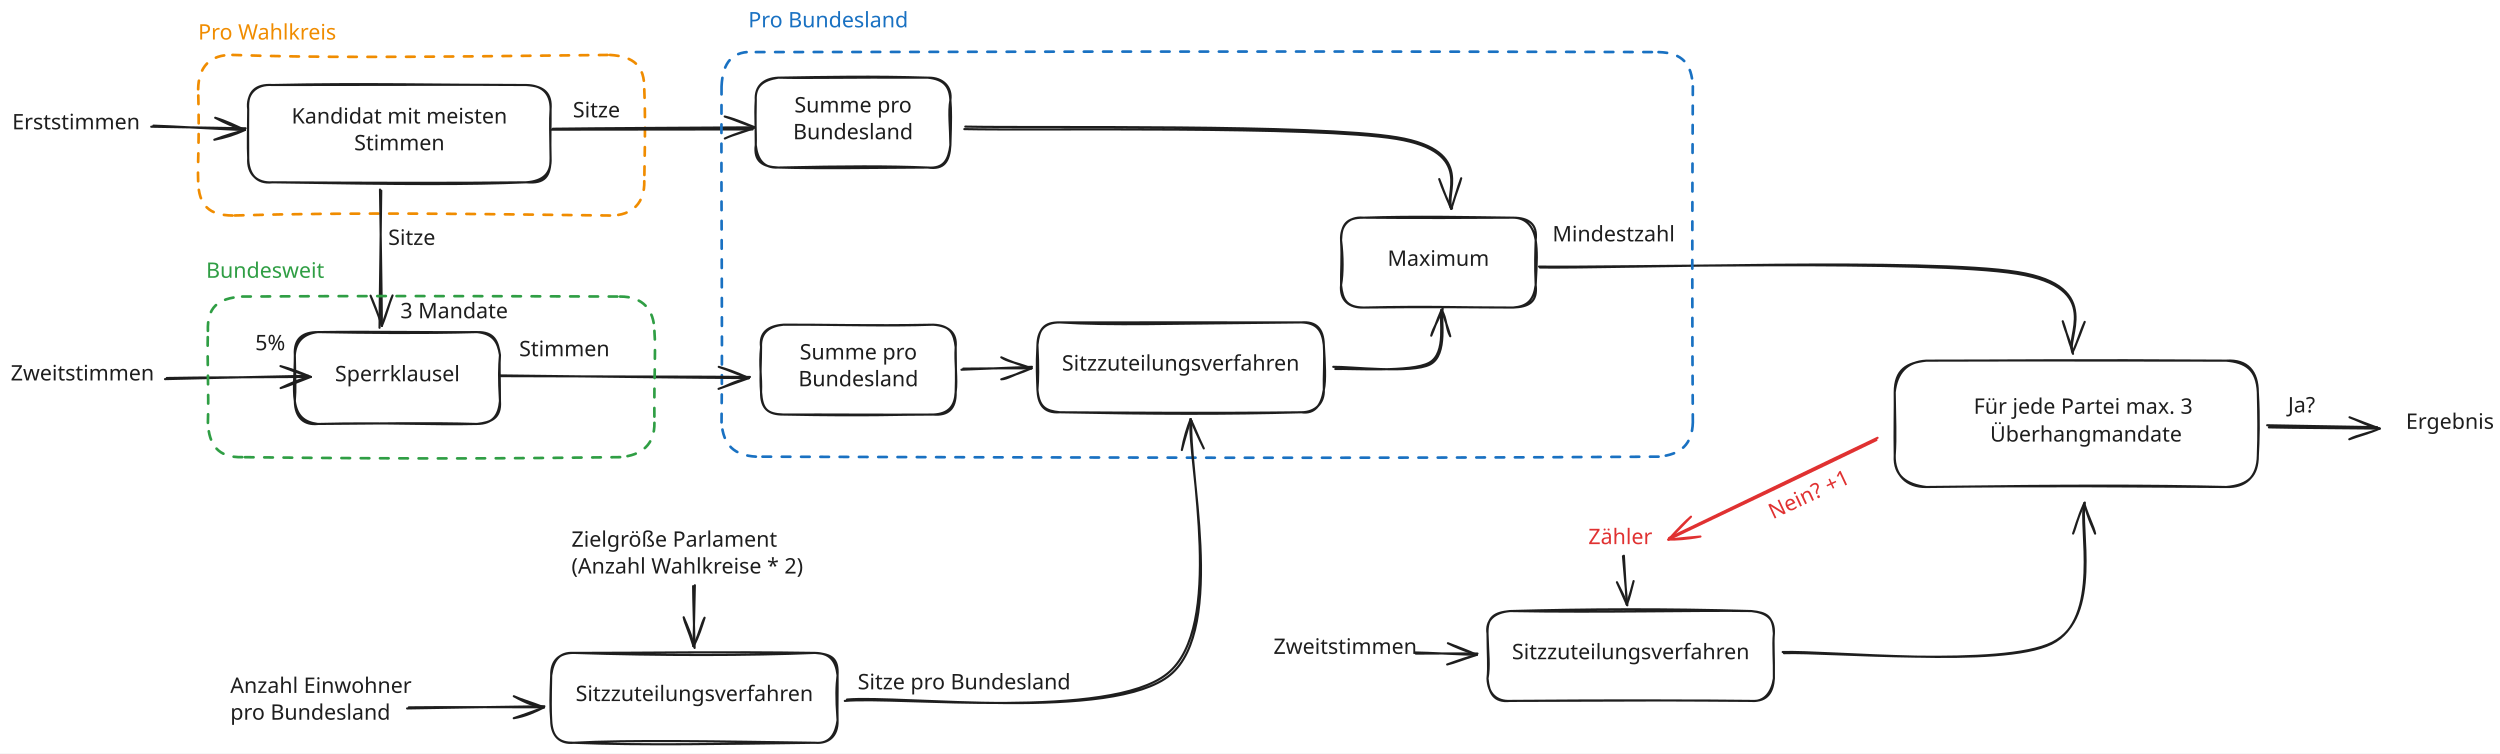
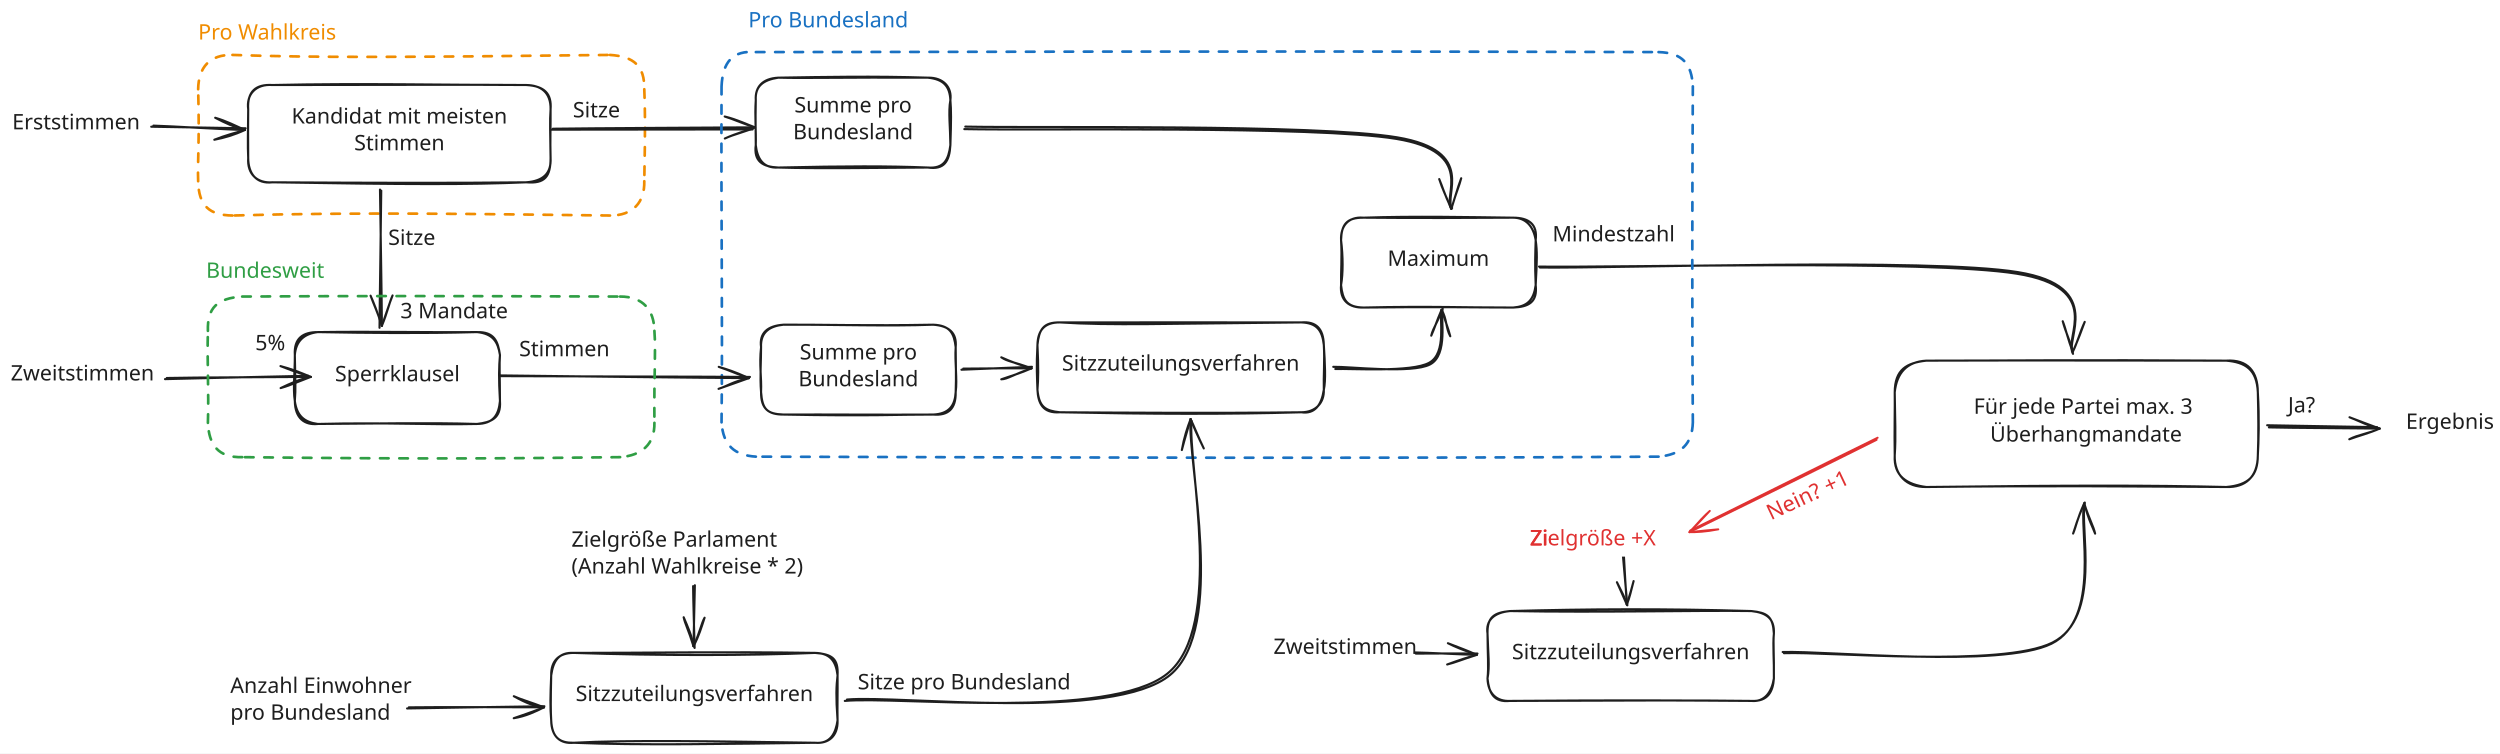
<svg xmlns="http://www.w3.org/2000/svg" version="1.1" viewBox="0 0 2332.442 702.975" width="2332.442" height="702.975" id="svg109">
  <defs id="defs1">
    <style class="style-fonts" id="style1" />
  </defs>
  <rect x="0" y="0" width="2332.442" height="702.975" fill="#ffffff" id="rect1" />
  <mask id="mask8" />
  <mask id="mask14" />
  <mask id="mask18" />
  <mask id="mask26" />
  <mask id="mask34" />
  <mask id="mask40" />
  <mask id="mask44" />
  <g id="g119">
    <g transform="translate(1448.415 209.6712) rotate(0 56.71995 12.5)" id="g47">
      <text x="0" y="0" font-family="Virgil, Segoe UI Emoji" font-size="20px" fill="#1e1e1e" text-anchor="start" style="white-space: pre;" direction="ltr" dominant-baseline="text-before-edge" id="text46">Mindestzahl</text>
    </g>
  </g>
  <g stroke-linecap="round" id="g44">
    <g transform="translate(1435.702 249.3146) rotate(0 248.6463 40.0193)" id="g41">
      <path d="M1.09 0.3 C75.63 1.13, 363.95 -8.88, 446.83 4.54 C529.71 17.96, 489.97 68.22, 498.38 80.81 M0.2 -0.59 C74.6 0.48, 362.76 -7.21, 445.76 6.03 C528.75 19.28, 489.56 66.34, 498.18 78.88" stroke="#1e1e1e" stroke-width="2" fill="none" id="path40" />
    </g>
    <g transform="translate(1435.702 249.3146) rotate(0 248.6463 40.0193)" id="g42">
      <path d="M488.77 50.39 C491.65 57.45, 493.5 67.22, 498.18 78.88 M488.77 50.39 C491.48 60.94, 496.6 70.99, 498.18 78.88" stroke="#1e1e1e" stroke-width="2" fill="none" id="path41" />
    </g>
    <g transform="translate(1435.702 249.3146) rotate(0 248.6463 40.0193)" id="g43">
      <path d="M509.28 51 C506.73 58.08, 503.14 67.69, 498.18 78.88 M509.28 51 C504.52 61.35, 502.16 71.17, 498.18 78.88" stroke="#1e1e1e" stroke-width="2" fill="none" id="path42" />
    </g>
  </g>
  <g id="g110" style="display:inline">
    <g stroke-linecap="round" transform="translate(231.5682,79.32252)" id="g1">
      <path d="m 22.69,0 c 81.66,-1.87 162.35,0.03 236.73,0 M 22.69,0 c 92.18,0.04 185.62,-0.54 236.73,0 m 0,0 c 13.64,0.17 22.94,6.8 22.69,22.69 M 259.42,0 c 17.31,0.97 23.81,8.22 22.69,22.69 m 0,0 c -0.86,10.73 -0.23,22.96 0,45.38 m 0,-45.38 c 0.15,15.46 -0.49,29.65 0,45.38 m 0,0 c 0.77,14.59 -7.08,21.5 -22.69,22.69 m 22.69,-22.69 c -0.01,17.43 -5.29,24.2 -22.69,22.69 m 0,0 c -69.4,0.78 -139.56,0.55 -236.73,0 m 236.73,0 c -54.39,2.32 -109.97,2.08 -236.73,0 m 0,0 C 7.1,92.67 0.08,82.1 0,68.07 M 22.69,90.76 C 8.76,91.85 -1.12,83.49 0,68.07 m 0,0 C -0.65,56.46 -0.12,41.76 0,22.69 M 0,68.07 C -0.13,50.69 -0.16,34.69 0,22.69 m 0,0 C -1.94,8.75 7.12,-1.18 22.69,0 M 0,22.69 C -1.09,5.67 7.38,-0.92 22.69,0" stroke="#1e1e1e" stroke-width="2" fill="none" id="path1" />
    </g>
    <g transform="translate(264.9236,99.70229)" id="g2">
      <text x="107.7" y="0" font-family="Virgil, 'Segoe UI Emoji'" font-size="20px" fill="#1e1e1e" text-anchor="middle" style="white-space:pre" direction="ltr" dominant-baseline="text-before-edge" id="text1">Kandidat mit meisten </text>
      <text x="107.7" y="25" font-family="Virgil, 'Segoe UI Emoji'" font-size="20px" fill="#1e1e1e" text-anchor="middle" style="white-space:pre" direction="ltr" dominant-baseline="text-before-edge" id="text2">Stimmen</text>
    </g>
    <g stroke-linecap="round" transform="translate(184.8695,51.2495)" id="g3">
      <path d="m 32,0 c 75.33,2.54 153.02,2.33 352.23,0 m 0,0 c 22.72,1.44 32.35,10.57 32,32 m 0,0 c 0.73,16.47 1.02,35.32 0,85.83 m 0,0 c 0.5,19.55 -10.45,32.16 -32,32 m 0,0 c -117.86,-1.32 -235.55,-3.35 -352.23,0 m 0,0 c -21.47,-0.29 -31.51,-8.98 -32,-32 m 0,0 C -0.7,99.5 1.43,82.24 0,32 m 0,0 C 0.32,11.23 11.06,-0.45 32,0" stroke="#f08c00" stroke-width="2.5" fill="none" stroke-dasharray="8, 10" id="path2" />
    </g>
    <g transform="translate(184.8775,21.39568)" id="g4">
      <text x="0" y="0" font-family="Virgil, 'Segoe UI Emoji'" font-size="20px" fill="#f08c00" text-anchor="start" style="white-space:pre" direction="ltr" dominant-baseline="text-before-edge" id="text3">Pro Wahlkreis</text>
    </g>
    <g stroke-linecap="round" id="g8">
      <g transform="translate(141.4527,118.1366)" id="g5">
        <path d="m -0.34,0.08 c 14.57,0.16 73.32,1.15 88.02,1.48 m -86,-2.49 c 14.44,0.32 71.09,3.89 85.4,4.04" stroke="#1e1e1e" stroke-width="2" fill="none" id="path4" />
      </g>
      <g transform="translate(141.4527,118.1366)" id="g6">
        <path d="M 58.51,12.24 C 67.85,10.46 77.02,7.82 87.08,3.11 M 58.51,12.24 C 68.95,8.08 78.26,5.69 87.08,3.11" stroke="#1e1e1e" stroke-width="2" fill="none" id="path5" />
      </g>
      <g transform="translate(141.4527,118.1366)" id="g7">
        <path d="M 59.32,-8.27 C 68.51,-3.4 77.41,0.6 87.08,3.11 M 59.32,-8.27 C 69.37,-5.4 78.4,-0.76 87.08,3.11" stroke="#1e1e1e" stroke-width="2" fill="none" id="path6" />
      </g>
    </g>
    <g stroke-linecap="round" transform="translate(705.1133,72.46517)" id="g29">
      <path d="M 20.96,0 C 47.1,0.73 78.78,-0.34 160.61,0 M 20.96,0 c 43.72,-0.7 88.58,-1.64 139.65,0 m 0,0 c 14.51,1.53 20.28,7.78 20.96,20.96 M 160.61,0 c 14.6,-0.31 22.6,9.12 20.96,20.96 m 0,0 c -2.1,10.67 -0.06,26.29 0,41.92 m 0,-41.92 c 0.81,9.48 0.8,18.6 0,41.92 m 0,0 c -1.74,13.93 -6.18,22.11 -20.96,20.96 m 20.96,-20.96 c -0.8,15.41 -5.92,23.19 -20.96,20.96 m 0,0 c -38.02,-1.5 -75.31,-1.42 -139.65,0 m 139.65,0 c -51.27,0.34 -103.29,1.13 -139.65,0 m 0,0 C 6.25,83.18 -2,77.97 0,62.88 M 20.96,83.84 C 6.83,84.69 1.38,75.54 0,62.88 m 0,0 C 0.03,51.12 -0.41,41.48 0,20.96 M 0,62.88 C 0.42,49.58 -1.01,36.37 0,20.96 m 0,0 C -0.78,8.52 6.45,0.77 20.96,0 M 0,20.96 C -0.69,7.91 6.77,2.21 20.96,0" stroke="#1e1e1e" stroke-width="2" fill="none" id="path28" />
    </g>
    <g transform="translate(741.2377,89.38331)" id="g30">
      <text x="54.66" y="0" font-family="Virgil, 'Segoe UI Emoji'" font-size="20px" fill="#1e1e1e" text-anchor="middle" style="white-space:pre" direction="ltr" dominant-baseline="text-before-edge" id="text29">Summe pro </text>
      <text x="54.66" y="25" font-family="Virgil, 'Segoe UI Emoji'" font-size="20px" fill="#1e1e1e" text-anchor="middle" style="white-space:pre" direction="ltr" dominant-baseline="text-before-edge" id="text30">Bundesland</text>
    </g>
    <g stroke-linecap="round" id="g34">
      <g transform="translate(515.2083,120.654)" id="g31">
        <path d="M -1.03,0.32 C 29.95,0.24 155.45,0.12 186.93,0.1 M 0.63,-0.55 c 31.26,-0.52 157.48,-1.08 188.56,-1.31" stroke="#1e1e1e" stroke-width="2" fill="none" id="path30" />
      </g>
      <g transform="translate(515.2083,120.654)" id="g32">
        <path d="M 161.06,8.57 C 172.42,3.36 183.29,0.81 189.19,-1.86 M 161.06,8.57 c 8.84,-4.18 19.5,-6.2 28.13,-10.43" stroke="#1e1e1e" stroke-width="2" fill="none" id="path31" />
      </g>
      <g transform="translate(515.2083,120.654)" id="g33">
        <path d="m 160.94,-11.95 c 11.51,2.72 22.42,8.11 28.25,10.09 m -28.25,-10.09 c 8.73,2.73 19.43,7.62 28.25,10.09" stroke="#1e1e1e" stroke-width="2" fill="none" id="path32" />
      </g>
    </g>
    <g stroke-linecap="round" transform="translate(1251.184,203.0895)" id="g35">
      <path d="m 20.96,0 c 47.67,-1.62 99.52,-0.5 139.65,0 M 20.96,0 c 50.91,0.55 102.56,0.18 139.65,0 m 0,0 c 14.28,0.03 22.91,5.88 20.96,20.96 M 160.61,0 c 11.9,0.08 18.9,8.17 20.96,20.96 m 0,0 c 1.51,10.74 1.31,18.42 0,41.92 m 0,-41.92 c -0.32,11.54 -0.88,21.95 0,41.92 m 0,0 c 1.89,15.83 -6.41,20.42 -20.96,20.96 m 20.96,-20.96 c -1.86,14.26 -7.98,19.95 -20.96,20.96 m 0,0 c -39.16,0.18 -77.83,-1.49 -139.65,0 m 139.65,0 c -37.33,-0.09 -73.94,-0.77 -139.65,0 m 0,0 C 7.46,84.27 -1.35,77.15 0,62.88 M 20.96,83.84 C 5.06,83.51 1.48,76.56 0,62.88 m 0,0 C 1.88,52.46 1.93,36.44 0,20.96 M 0,62.88 C -0.25,50.76 0.97,37.56 0,20.96 m 0,0 C -0.59,8.55 6.11,-1.27 20.96,0 M 0,20.96 C 0.44,6.43 4.87,-0.08 20.96,0" stroke="#1e1e1e" stroke-width="2" fill="none" id="path34" />
    </g>
    <g transform="translate(1301.485,232.5076)" id="g36">
      <text x="40.483" y="0" font-family="Virgil, 'Segoe UI Emoji'" font-size="20px" fill="#1e1e1e" text-anchor="middle" style="white-space:pre" direction="ltr" dominant-baseline="text-before-edge" id="text35">Maximum</text>
    </g>
    <g stroke-linecap="round" id="g40">
      <g transform="translate(899.6353,118.6656)" id="g37">
        <path d="m 0.99,-0.54 c 67.29,1.42 327.08,-2.66 402.77,9.99 75.7,12.65 42.88,54.77 51.4,65.93 M 0.06,1.79 c 67.14,1.52 327.19,-3.3 402.92,9.1 75.73,12.41 42.79,54.2 51.46,65.31" stroke="#1e1e1e" stroke-width="2" fill="none" id="path36" />
      </g>
      <g transform="translate(899.6353,118.6656)" id="g38">
        <path d="m 443.13,48.42 c 2.78,8.95 6.85,17.07 11.31,27.78 M 443.13,48.42 c 2.89,6.6 4.33,12.78 11.31,27.78" stroke="#1e1e1e" stroke-width="2" fill="none" id="path37" />
      </g>
      <g transform="translate(899.6353,118.6656)" id="g39">
        <path d="m 463.63,47.65 c -3.49,9.35 -5.7,17.71 -9.19,28.55 m 9.19,-28.55 c -1.65,6.79 -4.76,13.14 -9.19,28.55" stroke="#1e1e1e" stroke-width="2" fill="none" id="path38" />
      </g>
    </g>
    <g stroke-linecap="round" transform="translate(673.1912,48.60245)" id="g45">
      <path d="m 32,0 c 195.24,0 391.56,-1.21 842.19,0 m 0,0 c 22.65,0.64 30.94,11.29 32,32 m 0,0 c -0.64,114.09 -0.73,224.63 0,313.44 m 0,0 c -0.56,20.39 -11.09,30.2 -32,32 m 0,0 c -274.25,1.79 -547.81,0.86 -842.19,0 m 0,0 C 12.25,376.19 1.4,367.09 0,345.44 m 0,0 C 1.04,250.1 -0.53,154.94 0,32 m 0,0 C 1,9.39 10.17,-1.86 32,0" stroke="#1971c2" stroke-width="2.5" fill="none" stroke-dasharray="8, 10" id="path44" />
    </g>
    <g transform="translate(698.1517,10)" id="g46">
      <text x="0" y="0" font-family="Virgil, 'Segoe UI Emoji'" font-size="20px" fill="#1971c2" text-anchor="start" style="white-space:pre" direction="ltr" dominant-baseline="text-before-edge" id="text45">Pro Bundesland</text>
    </g>
    <g transform="translate(11.38822,105.1703)" id="g48">
      <text x="0" y="0" font-family="Virgil, 'Segoe UI Emoji'" font-size="20px" fill="#1e1e1e" text-anchor="start" style="white-space:pre" direction="ltr" dominant-baseline="text-before-edge" id="text47">Erststimmen</text>
    </g>
    <g transform="translate(534.4663,93.98017)" id="g50">
      <text x="0" y="0" font-family="Virgil, 'Segoe UI Emoji'" font-size="20px" fill="#1e1e1e" text-anchor="start" style="white-space:pre" direction="ltr" dominant-baseline="text-before-edge" id="text49">Sitze</text>
    </g>
  </g>
  <g id="g111">
    <g stroke-linecap="round" transform="translate(275.0693 309.8388) rotate(0 95.68909 42.85594)" id="g9">
      <path d="M21.43 0 C72.24 -0.75, 122.92 0.34, 169.95 0 M21.43 0 C68.14 0.84, 116.68 1.45, 169.95 0 M169.95 0 C184.82 1.5, 189.45 8.96, 191.38 21.43 M169.95 0 C186.22 -0.36, 189.55 8.57, 191.38 21.43 M191.38 21.43 C190.47 32.37, 190.09 42.43, 191.38 64.28 M191.38 21.43 C190.68 30.39, 191.34 40.2, 191.38 64.28 M191.38 64.28 C190.23 77.37, 185.1 85.53, 169.95 85.71 M191.38 64.28 C192.65 80.67, 182.95 84.14, 169.95 85.71 M169.95 85.71 C126.74 86.75, 86.18 84.06, 21.43 85.71 M169.95 85.71 C123.45 84.29, 78.44 85.37, 21.43 85.71 M21.43 85.71 C8.52 83.96, 1.86 77.92, 0 64.28 M21.43 85.71 C9.2 86.98, 0.18 80.57, 0 64.28 M0 64.28 C-1.87 52.71, 0.09 37.8, 0 21.43 M0 64.28 C0.97 53.28, 0.41 42.74, 0 21.43 M0 21.43 C1.02 8.41, 8.44 1.58, 21.43 0 M0 21.43 C-0.99 5.63, 7.69 -0.02, 21.43 0" stroke="#1e1e1e" stroke-width="2" fill="none" id="path8" />
    </g>
    <g transform="translate(312.2917 340.1947) rotate(0 58.46667 12.5)" id="g10">
      <text x="58.467" y="0" font-family="Virgil, Segoe UI Emoji" font-size="20px" fill="#1e1e1e" text-anchor="middle" style="white-space: pre;" direction="ltr" dominant-baseline="text-before-edge" id="text9">Sperrklausel</text>
    </g>
    <g stroke-linecap="round" id="g14">
      <g transform="translate(355.1505 177.8306) rotate(0 -0.03683079 63.73199)" id="g11">
        <path d="M0.54 0.05 C0.41 21.53, -0.99 106.69, -1.06 127.97 M-0.63 -0.96 C-0.37 20.23, 1.12 104.43, 1.14 126.11" stroke="#1e1e1e" stroke-width="2" fill="none" id="path10" />
      </g>
      <g transform="translate(355.1505 177.8306) rotate(0 -0.03683079 63.73199)" id="g12">
        <path d="M-9.41 98.03 C-6.62 104.1, -2.95 113.83, 1.14 126.11 M-9.41 98.03 C-6.3 106.51, -2.3 114.94, 1.14 126.11" stroke="#1e1e1e" stroke-width="2" fill="none" id="path11" />
      </g>
      <g transform="translate(355.1505 177.8306) rotate(0 -0.03683079 63.73199)" id="g13">
        <path d="M11.11 97.82 C8.23 104.04, 6.22 113.83, 1.14 126.11 M11.11 97.82 C7.66 106.51, 5.1 115.01, 1.14 126.11" stroke="#1e1e1e" stroke-width="2" fill="none" id="path12" />
      </g>
    </g>
    <g stroke-linecap="round" id="g18">
      <g transform="translate(155.0283 353.7) rotate(0 66.61112 -1.09804)" id="g15">
        <path d="M-1.07 0.01 C20.96 -0.65, 110.33 -2.56, 132.56 -3.11 M0.57 -1.03 C22.96 -1.65, 112.56 -1.8, 134.92 -2.06" stroke="#1e1e1e" stroke-width="2" fill="none" id="path14" />
      </g>
      <g transform="translate(155.0283 353.7) rotate(0 66.61112 -1.09804)" id="g16">
        <path d="M106.79 8.38 C116.08 4.05, 123.88 0.14, 134.92 -2.06 M106.79 8.38 C113.21 6.67, 118.07 4.42, 134.92 -2.06" stroke="#1e1e1e" stroke-width="2" fill="none" id="path15" />
      </g>
      <g transform="translate(155.0283 353.7) rotate(0 66.61112 -1.09804)" id="g17">
        <path d="M106.66 -12.14 C116.14 -9.65, 123.99 -6.74, 134.92 -2.06 M106.66 -12.14 C112.98 -9.61, 117.87 -7.63, 134.92 -2.06" stroke="#1e1e1e" stroke-width="2" fill="none" id="path16" />
      </g>
    </g>
    <g transform="translate(373.5222 281.3861) rotate(0 54.28997 12.5)" id="g19">
      <text x="0" y="0" font-family="Virgil, Segoe UI Emoji" font-size="20px" fill="#1e1e1e" text-anchor="start" style="white-space: pre;" direction="ltr" dominant-baseline="text-before-edge" id="text18">3 Mandate</text>
    </g>
    <g transform="translate(238.0943 311.2372) rotate(0 15.56999 12.5)" id="g20">
      <text x="0" y="0" font-family="Virgil, Segoe UI Emoji" font-size="20px" fill="#1e1e1e" text-anchor="start" style="white-space: pre;" direction="ltr" dominant-baseline="text-before-edge" id="text19">5%</text>
    </g>
    <g stroke-linecap="round" id="g26">
      <g transform="translate(467.4474 350.1932) rotate(0 116.1583 1.172641)" id="g23">
        <path d="M-0.08 0.73 C38.72 1.01, 193.66 1.13, 232.23 1.48 M-1.57 0.06 C37.1 0.5, 192.03 2.45, 231.24 2.57" stroke="#1e1e1e" stroke-width="2" fill="none" id="path22" />
      </g>
      <g transform="translate(467.4474 350.1932) rotate(0 116.1583 1.172641)" id="g24">
        <path d="M202.96 12.59 C211.42 9.9, 216.01 5.81, 231.24 2.57 M202.96 12.59 C213.5 8.97, 221.8 5.92, 231.24 2.57" stroke="#1e1e1e" stroke-width="2" fill="none" id="path23" />
      </g>
      <g transform="translate(467.4474 350.1932) rotate(0 116.1583 1.172641)" id="g25">
        <path d="M203.13 -7.93 C211.51 -5.37, 216.05 -4.21, 231.24 2.57 M203.13 -7.93 C213.45 -4.53, 221.69 -0.55, 231.24 2.57" stroke="#1e1e1e" stroke-width="2" fill="none" id="path24" />
      </g>
    </g>
    <g stroke-linecap="round" transform="translate(193.9653 276.6835) rotate(0 208.2881 74.91334)" id="g27">
      <path d="M32 0 C125.11 -0.61, 215.26 -0.62, 384.58 0 M384.58 0 C406.04 -0.08, 416.28 12.66, 416.58 32 M416.58 32 C418.05 52.25, 416.16 67.85, 416.58 117.83 M416.58 117.83 C416.99 137.59, 405.02 148.28, 384.58 149.83 M384.58 149.83 C296.51 150.83, 209.61 151.9, 32 149.83 M32 149.83 C9.49 150.41, 1.01 138.41, 0 117.83 M0 117.83 C0.98 88.85, -0.85 60.83, 0 32 M0 32 C-0.66 10.33, 8.73 1.57, 32 0" stroke="#2f9e44" stroke-width="2.5" fill="none" stroke-dasharray="8 10" id="path26" />
    </g>
    <g transform="translate(192.2904 243.6896) rotate(0 53.60995 12.5)" id="g28">
      <text x="0" y="0" font-family="Virgil, Segoe UI Emoji" font-size="20px" fill="#2f9e44" text-anchor="start" style="white-space: pre;" direction="ltr" dominant-baseline="text-before-edge" id="text27">Bundesweit</text>
    </g>
    <g transform="translate(10 339.4636) rotate(0 63.43993 12.5)" id="g49">
      <text x="0" y="0" font-family="Virgil, Segoe UI Emoji" font-size="20px" fill="#1e1e1e" text-anchor="start" style="white-space: pre;" direction="ltr" dominant-baseline="text-before-edge" id="text48">Zweitstimmen</text>
    </g>
    <g transform="translate(362.1601 213.0009) rotate(0 25.10997 12.5)" id="g51">
      <text x="0" y="0" font-family="Virgil, Segoe UI Emoji" font-size="20px" fill="#1e1e1e" text-anchor="start" style="white-space: pre;" direction="ltr" dominant-baseline="text-before-edge" id="text50">Sitze</text>
    </g>
    <g transform="translate(484.3515 316.8413) rotate(0 36.71996 12.5)" id="g52">
      <text x="0" y="0" font-family="Virgil, Segoe UI Emoji" font-size="20px" fill="#1e1e1e" text-anchor="start" style="white-space: pre;" direction="ltr" dominant-baseline="text-before-edge" id="text51">Stimmen</text>
    </g>
  </g>
  <mask id="mask58" />
  <g transform="translate(214.8647 630.9486) rotate(0 80.79994 25)" id="g61">
    <text x="0" y="0" font-family="Virgil, Segoe UI Emoji" font-size="20px" fill="#1e1e1e" text-anchor="start" style="white-space: pre;" direction="ltr" dominant-baseline="text-before-edge" id="text60">Anzahl Einwohner</text>
    <text x="0" y="25" font-family="Virgil, Segoe UI Emoji" font-size="20px" fill="#1e1e1e" text-anchor="start" style="white-space: pre;" direction="ltr" dominant-baseline="text-before-edge" id="text61">pro Bundesland</text>
  </g>
  <mask id="mask65" />
  <mask id="mask69" />
  <g id="g113">
    <g stroke-linecap="round" transform="translate(514.2545 609.1389) rotate(0 133.5853 41.91814)" id="g53">
      <path d="M20.96 0 C101.13 2.68, 185.77 2.6, 246.21 0 M20.96 0 C90.31 0.04, 159.66 -1.34, 246.21 0 M246.21 0 C259.39 0.29, 265.52 6.61, 267.17 20.96 M246.21 0 C262.09 1.2, 268.01 5.26, 267.17 20.96 M267.17 20.96 C265.99 30.93, 265.5 40.35, 267.17 62.88 M267.17 20.96 C267.34 37.23, 266.9 51.37, 267.17 62.88 M267.17 62.88 C265.45 74.89, 260.48 85.17, 246.21 83.84 M267.17 62.88 C267.71 78.36, 258.02 84.89, 246.21 83.84 M246.21 83.84 C156.96 82.51, 71.2 81.01, 20.96 83.84 M246.21 83.84 C164.64 84.93, 81.74 86.4, 20.96 83.84 M20.96 83.84 C8.63 85.08, 0.13 78.19, 0 62.88 M20.96 83.84 C7.96 84.1, 0.77 79.09, 0 62.88 M0 62.88 C-1.08 51.35, -0.8 39.37, 0 20.96 M0 62.88 C-0.5 54.55, -0.53 44.91, 0 20.96 M0 20.96 C1.92 7.17, 7.32 -0.73, 20.96 0 M0 20.96 C-0.31 7.13, 7.51 0.01, 20.96 0" stroke="#1e1e1e" stroke-width="2" fill="none" id="path52" />
    </g>
    <g transform="translate(534.1599 638.557) rotate(0 113.6799 12.5)" id="g54">
      <text x="113.68" y="0" font-family="Virgil, Segoe UI Emoji" font-size="20px" fill="#1e1e1e" text-anchor="middle" style="white-space: pre;" direction="ltr" dominant-baseline="text-before-edge" id="text53">Sitzzuteilungsverfahren</text>
    </g>
    <g stroke-linecap="round" id="g58">
      <g transform="translate(647.764 546.4518) rotate(0 0.2460301 28.52292)" id="g55">
        <path d="M-1.11 0.42 C-1.14 10.08, 0.09 48.77, 0.29 58.05 M0.52 -0.41 C0.26 8.92, -0.53 46.9, -0.76 56.46" stroke="#1e1e1e" stroke-width="2" fill="none" id="path54" />
      </g>
      <g transform="translate(647.764 546.4518) rotate(0 0.2460301 28.52292)" id="g56">
        <path d="M-9.91 29.44 C-6.07 38.41, -1.97 47.3, -0.76 56.46 M-9.91 29.44 C-8.81 35.24, -5.13 41.94, -0.76 56.46" stroke="#1e1e1e" stroke-width="2" fill="none" id="path55" />
      </g>
      <g transform="translate(647.764 546.4518) rotate(0 0.2460301 28.52292)" id="g57">
        <path d="M9.59 29.88 C6.78 38.52, 4.22 47.26, -0.76 56.46 M9.59 29.88 C6.37 35.61, 5.72 42.22, -0.76 56.46" stroke="#1e1e1e" stroke-width="2" fill="none" id="path56" />
      </g>
    </g>
    <g transform="translate(533.1558 494.5503) rotate(0 115.4299 25)" id="g59">
      <text x="0" y="0" font-family="Virgil, Segoe UI Emoji" font-size="20px" fill="#1e1e1e" text-anchor="start" style="white-space: pre;" direction="ltr" dominant-baseline="text-before-edge" id="text58">Zielgröße Parlament</text>
      <text x="0" y="25" font-family="Virgil, Segoe UI Emoji" font-size="20px" fill="#1e1e1e" text-anchor="start" style="white-space: pre;" direction="ltr" dominant-baseline="text-before-edge" id="text59">(Anzahl Wahlkreise * 2)</text>
    </g>
    <g stroke-linecap="round" id="g65">
      <g transform="translate(380.9068 660.9359) rotate(0 62.88552 -0.4832755)" id="g62">
        <path d="M-1.09 0.03 C19.88 -0.4, 105.66 -1.77, 126.96 -2.02 M0.55 -1 C21.36 -1.37, 105.65 -1.13, 126.63 -1.03" stroke="#1e1e1e" stroke-width="2" fill="none" id="path61" />
      </g>
      <g transform="translate(380.9068 660.9359) rotate(0 62.88552 -0.4832755)" id="g63">
        <path d="M98.41 9.14 C109.57 7.35, 118.94 2.88, 126.63 -1.03 M98.41 9.14 C104.96 6.91, 113.78 3.96, 126.63 -1.03" stroke="#1e1e1e" stroke-width="2" fill="none" id="path62" />
      </g>
      <g transform="translate(380.9068 660.9359) rotate(0 62.88552 -0.4832755)" id="g64">
        <path d="M98.47 -11.38 C109.72 -5.06, 119.06 -1.4, 126.63 -1.03 M98.47 -11.38 C105.14 -8.31, 113.94 -5.95, 126.63 -1.03" stroke="#1e1e1e" stroke-width="2" fill="none" id="path63" />
      </g>
    </g>
+   </g>
+   <g id="g112">
+     <g stroke-linecap="round" transform="translate(967.9186 300.8006) rotate(0 133.5853 41.91814)" id="g21">
+       <path d="M20.96 0 C68.94 3.1, 118.76 1.11, 246.21 0 M20.96 0 C99.61 -0.19, 178.11 0.04, 246.21 0 M246.21 0 C259.84 -1.07, 266.8 5.54, 267.17 20.96 M246.21 0 C260.08 0.5, 265.6 6.74, 267.17 20.96 M267.17 20.96 C268.22 37.64, 269.16 54.3, 267.17 62.88 M267.17 20.96 C268.04 35.11, 266.8 50.9, 267.17 62.88 M267.17 62.88 C267.68 74.89, 259.62 83.83, 246.21 83.84 M267.17 62.88 C264.99 77.69, 258.26 85.71, 246.21 83.84 M246.21 83.84 C175.67 85.87, 106.77 85.59, 20.96 83.84 M246.21 83.84 C162.78 84.85, 79.23 84.16, 20.96 83.84 M20.96 83.84 C7.24 82.45, 1.53 78.85, 0 62.88 M20.96 83.84 C4.91 85.08, 0.57 75.32, 0 62.88 M0 62.88 C-0.34 52.25, -1.14 40.68, 0 20.96 M0 62.88 C0.78 53.28, 1.06 42.4, 0 20.96 M0 20.96 C0.33 7.85, 6.05 -0.08, 20.96 0 M0 20.96 C1.52 6.66, 5.31 -0.25, 20.96 0" stroke="#1e1e1e" stroke-width="2" fill="none" id="path20" />
+     </g>
+     <g transform="translate(987.8372 330.2187) rotate(0 113.6667 12.5)" id="g22">
+       <text x="113.667" y="0" font-family="Virgil, Segoe UI Emoji" font-size="20px" fill="#1e1e1e" text-anchor="middle" style="white-space: pre;" direction="ltr" dominant-baseline="text-before-edge" id="text21">Sitzzuteilungsverfahren</text>
+     </g>
+     <g stroke-linecap="round" transform="translate(710.0527 302.9342) rotate(0 90.78435 41.91814)" id="g71">
+       <path d="M20.96 0 C70.14 -0.17, 118.68 1.58, 160.61 0 M20.96 0 C59.43 -0.21, 97.99 1.15, 160.61 0 M160.61 0 C175.12 1.09, 182.86 7.38, 181.57 20.96 M160.61 0 C176.43 0.62, 180.11 8.09, 181.57 20.96 M181.57 20.96 C180.6 35.03, 183.25 51.13, 181.57 62.88 M181.57 20.96 C181.59 36.02, 182.15 48.48, 181.57 62.88 M181.57 62.88 C180.92 75.35, 175.54 83.17, 160.61 83.84 M181.57 62.88 C181.95 78.89, 174.21 84.97, 160.61 83.84 M160.61 83.84 C130.62 83.71, 102.73 85.47, 20.96 83.84 M160.61 83.84 C111.4 84.14, 63.03 83.61, 20.96 83.84 M20.96 83.84 C5.04 83.27, 1.18 78.56, 0 62.88 M20.96 83.84 C7.11 83.94, -0.17 78.73, 0 62.88 M0 62.88 C0.62 48.66, -1.86 38.31, 0 20.96 M0 62.88 C-1.17 48.95, 0.09 32.94, 0 20.96 M0 20.96 C-0.69 6.52, 8.72 1.23, 20.96 0 M0 20.96 C-1.82 7.76, 5.95 1.03, 20.96 0" stroke="#1e1e1e" stroke-width="2" fill="none" id="path70" />
+     </g>
+     <g transform="translate(746.1771 319.8523) rotate(0 54.65995 25)" id="g72">
+       <text x="54.66" y="0" font-family="Virgil, Segoe UI Emoji" font-size="20px" fill="#1e1e1e" text-anchor="middle" style="white-space: pre;" direction="ltr" dominant-baseline="text-before-edge" id="text71">Summe pro </text>
+       <text x="54.66" y="25" font-family="Virgil, Segoe UI Emoji" font-size="20px" fill="#1e1e1e" text-anchor="middle" style="white-space: pre;" direction="ltr" dominant-baseline="text-before-edge" id="text72">Bundesland</text>
+     </g>
+     <g stroke-linecap="round" id="g76">
+       <g transform="translate(898.0248 344.8628) rotate(0 31.84121 -1.203528)" id="g73">
+         <path d="M-1 0.07 C9.98 -0.36, 54.01 -2.27, 64.74 -2.64 M0.68 -0.94 C11.69 -1.18, 54.06 -1.27, 64.35 -1.22" stroke="#1e1e1e" stroke-width="2" fill="none" id="path72" />
+       </g>
+       <g transform="translate(898.0248 344.8628) rotate(0 31.84121 -1.203528)" id="g74">
+         <path d="M36.15 9.03 C42.09 8.91, 47.4 4.5, 64.35 -1.22 M36.15 9.03 C44.35 6.12, 54.45 3.23, 64.35 -1.22" stroke="#1e1e1e" stroke-width="2" fill="none" id="path73" />
+       </g>
+       <g transform="translate(898.0248 344.8628) rotate(0 31.84121 -1.203528)" id="g75">
+         <path d="M36.16 -11.49 C42.08 -7.38, 47.39 -7.56, 64.35 -1.22 M36.16 -11.49 C44.35 -7.76, 54.45 -3.99, 64.35 -1.22" stroke="#1e1e1e" stroke-width="2" fill="none" id="path74" />
+       </g>
+     </g>
+     <g stroke-linecap="round" id="g80">
+       <g transform="translate(1244.492 343.3314) rotate(0 51.02142 -27.409)" id="g77">
+         <path d="M-0.57 -1.09 C14.36 -1.48, 72.8 5.65, 89.81 -3.39 C106.82 -12.42, 99.36 -46.6, 101.5 -55.31 M1.33 0.95 C16.12 0.35, 72.5 4.26, 89.02 -4.94 C105.54 -14.14, 98.09 -45.91, 100.45 -54.25" stroke="#1e1e1e" stroke-width="2" fill="none" id="path76" />
+       </g>
+       <g transform="translate(1244.492 343.3314) rotate(0 51.02142 -27.409)" id="g78">
+         <path d="M108.57 -29.61 C104.41 -36.91, 105.47 -46.11, 100.45 -54.25 M108.57 -29.61 C106.89 -36.22, 104.22 -43.18, 100.45 -54.25" stroke="#1e1e1e" stroke-width="2" fill="none" id="path77" />
+       </g>
+       <g transform="translate(1244.492 343.3314) rotate(0 51.02142 -27.409)" id="g79">
+         <path d="M90.83 -30.16 C92.26 -37.19, 98.93 -46.22, 100.45 -54.25 M90.83 -30.16 C93.75 -36.5, 95.67 -43.32, 100.45 -54.25" stroke="#1e1e1e" stroke-width="2" fill="none" id="path78" />
+       </g>
+     </g>
    <g stroke-linecap="round" id="g69">
      <g transform="translate(788.5293 654.374) rotate(0 161.7194 -131.3893)" id="g66">
        <path d="M-0.33 -0.44 C49.65 -4.92, 246.68 17.62, 300.6 -25.91 C354.52 -69.44, 319.44 -222.03, 323.18 -261.63 M1.69 -1.72 C52.01 -6.1, 249.55 19.1, 302.98 -24.51 C356.41 -68.12, 318.94 -223.65, 322.27 -263.37" stroke="#1e1e1e" stroke-width="2" fill="none" id="path65" />
      </g>
      <g transform="translate(788.5293 654.374) rotate(0 161.7194 -131.3893)" id="g67">
        <path d="M334.57 -236.01 C329.23 -246.87, 325.14 -256, 322.27 -263.37 M334.57 -236.01 C329.33 -246.76, 325.02 -257.94, 322.27 -263.37" stroke="#1e1e1e" stroke-width="2" fill="none" id="path66" />
      </g>
      <g transform="translate(788.5293 654.374) rotate(0 161.7194 -131.3893)" id="g68">
        <path d="M314.1 -234.51 C316.05 -245.85, 319.26 -255.51, 322.27 -263.37 M314.1 -234.51 C316.97 -245.72, 320.75 -257.5, 322.27 -263.37" stroke="#1e1e1e" stroke-width="2" fill="none" id="path67" />
      </g>
    </g>
-     <g transform="translate(800.1891 627.5836) rotate(0 103.7499 12.5)" id="g70">
+     <g transform="translate(800.189,627.5836)" id="g70">
      <text x="0" y="0" font-family="Virgil, Segoe UI Emoji" font-size="20px" fill="#1e1e1e" text-anchor="start" style="white-space: pre;" direction="ltr" dominant-baseline="text-before-edge" id="text69">Sitze pro Bundesland</text>
-     </g>
-   </g>
-   <g id="g112">
-     <g stroke-linecap="round" transform="translate(967.9186 300.8006) rotate(0 133.5853 41.91814)" id="g21">
-       <path d="M20.96 0 C68.94 3.1, 118.76 1.11, 246.21 0 M20.96 0 C99.61 -0.19, 178.11 0.04, 246.21 0 M246.21 0 C259.84 -1.07, 266.8 5.54, 267.17 20.96 M246.21 0 C260.08 0.5, 265.6 6.74, 267.17 20.96 M267.17 20.96 C268.22 37.64, 269.16 54.3, 267.17 62.88 M267.17 20.96 C268.04 35.11, 266.8 50.9, 267.17 62.88 M267.17 62.88 C267.68 74.89, 259.62 83.83, 246.21 83.84 M267.17 62.88 C264.99 77.69, 258.26 85.71, 246.21 83.84 M246.21 83.84 C175.67 85.87, 106.77 85.59, 20.96 83.84 M246.21 83.84 C162.78 84.85, 79.23 84.16, 20.96 83.84 M20.96 83.84 C7.24 82.45, 1.53 78.85, 0 62.88 M20.96 83.84 C4.91 85.08, 0.57 75.32, 0 62.88 M0 62.88 C-0.34 52.25, -1.14 40.68, 0 20.96 M0 62.88 C0.78 53.28, 1.06 42.4, 0 20.96 M0 20.96 C0.33 7.85, 6.05 -0.08, 20.96 0 M0 20.96 C1.52 6.66, 5.31 -0.25, 20.96 0" stroke="#1e1e1e" stroke-width="2" fill="none" id="path20" />
-     </g>
-     <g transform="translate(987.8372 330.2187) rotate(0 113.6667 12.5)" id="g22">
-       <text x="113.667" y="0" font-family="Virgil, Segoe UI Emoji" font-size="20px" fill="#1e1e1e" text-anchor="middle" style="white-space: pre;" direction="ltr" dominant-baseline="text-before-edge" id="text21">Sitzzuteilungsverfahren</text>
-     </g>
-     <g stroke-linecap="round" transform="translate(710.0527 302.9342) rotate(0 90.78435 41.91814)" id="g71">
-       <path d="M20.96 0 C70.14 -0.17, 118.68 1.58, 160.61 0 M20.96 0 C59.43 -0.21, 97.99 1.15, 160.61 0 M160.61 0 C175.12 1.09, 182.86 7.38, 181.57 20.96 M160.61 0 C176.43 0.62, 180.11 8.09, 181.57 20.96 M181.57 20.96 C180.6 35.03, 183.25 51.13, 181.57 62.88 M181.57 20.96 C181.59 36.02, 182.15 48.48, 181.57 62.88 M181.57 62.88 C180.92 75.35, 175.54 83.17, 160.61 83.84 M181.57 62.88 C181.95 78.89, 174.21 84.97, 160.61 83.84 M160.61 83.84 C130.62 83.71, 102.73 85.47, 20.96 83.84 M160.61 83.84 C111.4 84.14, 63.03 83.61, 20.96 83.84 M20.96 83.84 C5.04 83.27, 1.18 78.56, 0 62.88 M20.96 83.84 C7.11 83.94, -0.17 78.73, 0 62.88 M0 62.88 C0.62 48.66, -1.86 38.31, 0 20.96 M0 62.88 C-1.17 48.95, 0.09 32.94, 0 20.96 M0 20.96 C-0.69 6.52, 8.72 1.23, 20.96 0 M0 20.96 C-1.82 7.76, 5.95 1.03, 20.96 0" stroke="#1e1e1e" stroke-width="2" fill="none" id="path70" />
-     </g>
-     <g transform="translate(746.1771 319.8523) rotate(0 54.65995 25)" id="g72">
-       <text x="54.66" y="0" font-family="Virgil, Segoe UI Emoji" font-size="20px" fill="#1e1e1e" text-anchor="middle" style="white-space: pre;" direction="ltr" dominant-baseline="text-before-edge" id="text71">Summe pro </text>
-       <text x="54.66" y="25" font-family="Virgil, Segoe UI Emoji" font-size="20px" fill="#1e1e1e" text-anchor="middle" style="white-space: pre;" direction="ltr" dominant-baseline="text-before-edge" id="text72">Bundesland</text>
-     </g>
-     <g stroke-linecap="round" id="g76">
-       <g transform="translate(898.0248 344.8628) rotate(0 31.84121 -1.203528)" id="g73">
-         <path d="M-1 0.07 C9.98 -0.36, 54.01 -2.27, 64.74 -2.64 M0.68 -0.94 C11.69 -1.18, 54.06 -1.27, 64.35 -1.22" stroke="#1e1e1e" stroke-width="2" fill="none" id="path72" />
-       </g>
-       <g transform="translate(898.0248 344.8628) rotate(0 31.84121 -1.203528)" id="g74">
-         <path d="M36.15 9.03 C42.09 8.91, 47.4 4.5, 64.35 -1.22 M36.15 9.03 C44.35 6.12, 54.45 3.23, 64.35 -1.22" stroke="#1e1e1e" stroke-width="2" fill="none" id="path73" />
-       </g>
-       <g transform="translate(898.0248 344.8628) rotate(0 31.84121 -1.203528)" id="g75">
-         <path d="M36.16 -11.49 C42.08 -7.38, 47.39 -7.56, 64.35 -1.22 M36.16 -11.49 C44.35 -7.76, 54.45 -3.99, 64.35 -1.22" stroke="#1e1e1e" stroke-width="2" fill="none" id="path74" />
-       </g>
-     </g>
-     <g stroke-linecap="round" id="g80">
-       <g transform="translate(1244.492 343.3314) rotate(0 51.02142 -27.409)" id="g77">
-         <path d="M-0.57 -1.09 C14.36 -1.48, 72.8 5.65, 89.81 -3.39 C106.82 -12.42, 99.36 -46.6, 101.5 -55.31 M1.33 0.95 C16.12 0.35, 72.5 4.26, 89.02 -4.94 C105.54 -14.14, 98.09 -45.91, 100.45 -54.25" stroke="#1e1e1e" stroke-width="2" fill="none" id="path76" />
-       </g>
-       <g transform="translate(1244.492 343.3314) rotate(0 51.02142 -27.409)" id="g78">
-         <path d="M108.57 -29.61 C104.41 -36.91, 105.47 -46.11, 100.45 -54.25 M108.57 -29.61 C106.89 -36.22, 104.22 -43.18, 100.45 -54.25" stroke="#1e1e1e" stroke-width="2" fill="none" id="path77" />
-       </g>
-       <g transform="translate(1244.492 343.3314) rotate(0 51.02142 -27.409)" id="g79">
-         <path d="M90.83 -30.16 C92.26 -37.19, 98.93 -46.22, 100.45 -54.25 M90.83 -30.16 C93.75 -36.5, 95.67 -43.32, 100.45 -54.25" stroke="#1e1e1e" stroke-width="2" fill="none" id="path78" />
-       </g>
    </g>
  </g>
  <mask id="mask76" />
  <mask id="mask80" />
  <mask id="mask86" />
  <g id="g115">
    <g stroke-linecap="round" id="g86">
      <g transform="translate(1514.538 518.7966) rotate(0 1.907008 22.71643)" id="g83">
        <path d="M-0.33 0.11 C0.22 7.71, 3.11 38.41, 3.73 45.95 M0.51 -0.31 C0.94 7.11, 2.59 37.55, 3.25 45.25" stroke="#1e1e1e" stroke-width="2" fill="none" id="path82" />
      </g>
      <g transform="translate(1514.538 518.7966) rotate(0 1.907008 22.71643)" id="g84">
        <path d="M-5.98 24.4 C-2.19 32.2, 2.05 39.53, 3.25 45.25 M-5.98 24.4 C-3.32 30.64, -0.61 36.12, 3.25 45.25" stroke="#1e1e1e" stroke-width="2" fill="none" id="path83" />
      </g>
      <g transform="translate(1514.538 518.7966) rotate(0 1.907008 22.71643)" id="g85">
        <path d="M9.58 23.34 C7.45 31.5, 5.77 39.24, 3.25 45.25 M9.58 23.34 C7.9 29.82, 6.25 35.59, 3.25 45.25" stroke="#1e1e1e" stroke-width="2" fill="none" id="path84" />
      </g>
    </g>
    <g transform="translate(1481.89 492.1239) rotate(0 31.97997 12.5)" id="g87">
-       <text x="0" y="0" font-family="Virgil, Segoe UI Emoji" font-size="20px" fill="#e03131" text-anchor="start" style="white-space: pre;" direction="ltr" dominant-baseline="text-before-edge" id="text86">Zähler</text>
+       <text x="-20" y="4" font-family="Virgil, 'Segoe UI Emoji'" font-size="20px" fill="#e03131" text-anchor="start" style="white-space:pre" direction="ltr" dominant-baseline="text-before-edge" id="text86">Zielgröße</text>
    </g>
  </g>
  <g id="g114">
    <g stroke-linecap="round" transform="translate(1387.816 570.0996) rotate(0 133.5853 41.91814)" id="g81">
      <path d="M20.96 0 C107.56 1.6, 196.23 -0.8, 246.21 0 M20.96 0 C92.47 -1.98, 165.56 -2.44, 246.21 0 M246.21 0 C260.39 1.52, 267.87 7.13, 267.17 20.96 M246.21 0 C261.06 1.53, 266.27 4.91, 267.17 20.96 M267.17 20.96 C266.03 32.67, 267.48 46.04, 267.17 62.88 M267.17 20.96 C266.35 30.33, 267.43 39.96, 267.17 62.88 M267.17 62.88 C265.18 75.79, 258.29 85.07, 246.21 83.84 M267.17 62.88 C266.41 74.95, 261.71 84.63, 246.21 83.84 M246.21 83.84 C191.98 83.14, 134.85 83.43, 20.96 83.84 M246.21 83.84 C186.46 83.42, 127.35 82.97, 20.96 83.84 M20.96 83.84 C8.74 84.42, 0.41 77.22, 0 62.88 M20.96 83.84 C5.85 85.38, 1.47 76.79, 0 62.88 M0 62.88 C2.22 51.55, 0.5 39.16, 0 20.96 M0 62.88 C1.17 51.9, 0.06 40.59, 0 20.96 M0 20.96 C-1.89 8.86, 6.01 1.35, 20.96 0 M0 20.96 C-0.3 5.51, 6.15 1.42, 20.96 0" stroke="#1e1e1e" stroke-width="2" fill="none" id="path80" />
    </g>
    <g transform="translate(1407.722 599.5177) rotate(0 113.6799 12.5)" id="g82">
      <text x="113.68" y="0" font-family="Virgil, Segoe UI Emoji" font-size="20px" fill="#1e1e1e" text-anchor="middle" style="white-space: pre;" direction="ltr" dominant-baseline="text-before-edge" id="text81">Sitzzuteilungsverfahren</text>
    </g>
    <g stroke-linecap="round" id="g91">
      <g transform="translate(1319.88 609.8259) rotate(0 29.00785 0.2849675)" id="g88">
        <path d="M1.09 -0.03 C10.93 -0.1, 49.02 -0.29, 58.55 -0.06 M0.2 -1.1 C9.97 -1.05, 48.3 1.06, 57.89 1.15" stroke="#1e1e1e" stroke-width="2" fill="none" id="path87" />
      </g>
      <g transform="translate(1319.88 609.8259) rotate(0 29.00785 0.2849675)" id="g89">
        <path d="M30.3 10.12 C37.37 8.45, 43.53 5.73, 57.89 1.15 M30.3 10.12 C40.05 6.54, 50.67 2.97, 57.89 1.15" stroke="#1e1e1e" stroke-width="2" fill="none" id="path88" />
      </g>
      <g transform="translate(1319.88 609.8259) rotate(0 29.00785 0.2849675)" id="g90">
        <path d="M30.99 -9.71 C37.94 -6.24, 43.92 -3.81, 57.89 1.15 M30.99 -9.71 C40.38 -6.03, 50.75 -2.33, 57.89 1.15" stroke="#1e1e1e" stroke-width="2" fill="none" id="path89" />
      </g>
    </g>
  </g>
  <mask id="mask91" />
  <g transform="translate(1188.143 594.5625) rotate(0 63.43993 12.5)" id="g92">
    <text x="0" y="0" font-family="Virgil, Segoe UI Emoji" font-size="20px" fill="#1e1e1e" text-anchor="start" style="white-space: pre;" direction="ltr" dominant-baseline="text-before-edge" id="text91">Zweitstimmen</text>
  </g>
  <g id="g116">
    <g stroke-linecap="round" transform="translate(1767.737 336.4829) rotate(0 169.3796 58.94238)" id="g93">
      <path d="M29.47 0 C98.22 0.04, 168.85 -0.94, 309.29 0 M29.47 0 C135.34 -0.41, 242.33 0.04, 309.29 0 M309.29 0 C329.45 -1.36, 338.78 10.32, 338.76 29.47 M309.29 0 C327.33 1.63, 337.7 8.11, 338.76 29.47 M338.76 29.47 C340.28 53.53, 339.47 76.35, 338.76 88.41 M338.76 29.47 C339.22 49.32, 339.56 69.19, 338.76 88.41 M338.76 88.41 C338.75 107.2, 330.54 116.05, 309.29 117.88 M338.76 88.41 C338.59 108.65, 327.04 118.56, 309.29 117.88 M309.29 117.88 C224.48 117.42, 141.97 116.54, 29.47 117.88 M309.29 117.88 C238.16 116.16, 167.37 116.23, 29.47 117.88 M29.47 117.88 C10.73 118.25, -0.42 106.44, 0 88.41 M29.47 117.88 C11.78 115.68, -1.17 107.98, 0 88.41 M0 88.41 C1.24 71.2, 0.25 54.2, 0 29.47 M0 88.41 C-0.42 66.01, 0.23 43.7, 0 29.47 M0 29.47 C1.94 11.55, 11.19 0.94, 29.47 0 M0 29.47 C0.11 8.14, 11.15 2.06, 29.47 0" stroke="#1e1e1e" stroke-width="2" fill="none" id="path92" />
    </g>
    <g transform="translate(1825.247,386.9253)" id="g94">
      <text x="111.87" y="0" font-family="Virgil, 'Segoe UI Emoji'" font-size="20px" fill="#1e1e1e" text-anchor="middle" style="white-space:pre" direction="ltr" dominant-baseline="text-before-edge" id="text93">Für jede Partei größer</text>
    </g>
  </g>
  <g id="g120" transform="translate(0,8)">
    <path style="fill:none;fill-opacity:0.42;stroke:#000000;stroke-width:3.78;stroke-linecap:round;stroke-dasharray:none;stroke-dashoffset:280.479;stroke-opacity:1" d="m 1808.539,389.521 258.758,-0.692" id="path119" />
  </g>
  <g stroke-linecap="round" id="g98">
    <g transform="translate(1663.828 609.4604) rotate(0 140.4088 -69.77487)" id="g95">
      <path d="M0.55 -0.06 C42.57 -1.64, 204.28 13.47, 251.05 -9.95 C297.83 -33.38, 276.15 -118.92, 281.23 -140.6 M-0.62 -1.14 C41.34 -2.54, 203.22 14.26, 250.11 -8.86 C296.99 -31.97, 275.35 -118.11, 280.68 -139.83" stroke="#1e1e1e" stroke-width="2" fill="none" id="path94" />
    </g>
    <g transform="translate(1663.828 609.4604) rotate(0 140.4088 -69.77487)" id="g96">
      <path d="M290.86 -111.61 C288.71 -117.56, 285.26 -122.86, 280.68 -139.83 M290.86 -111.61 C289.41 -118.6, 285.54 -124.51, 280.68 -139.83" stroke="#1e1e1e" stroke-width="2" fill="none" id="path95" />
    </g>
    <g transform="translate(1663.828 609.4604) rotate(0 140.4088 -69.77487)" id="g97">
      <path d="M270.34 -111.67 C272.55 -117.7, 273.45 -122.99, 280.68 -139.83 M270.34 -111.67 C273.26 -118.57, 273.75 -124.46, 280.68 -139.83" stroke="#1e1e1e" stroke-width="2" fill="none" id="path96" />
    </g>
  </g>
  <mask id="mask98" />
  <mask id="mask102" />
-   <g id="g117">
+   <g id="g117" transform="matrix(1.018129,0,0,1.011814,-31.77153,-4.81042)">
    <g stroke-linecap="round" id="g102">
-       <g transform="translate(1750.937 409.4199) rotate(0 -97.26546 46.34643)" id="g99">
-         <path d="M0.77 -0.96 C-31.69 14.29, -161.29 77.06, -193.78 92.53 M-0.28 1.15 C-32.92 17.11, -161.93 78.72, -194.34 93.99" stroke="#e03131" stroke-width="2" fill="none" id="path98" />
-       </g>
-       <g transform="translate(1750.937 409.4199) rotate(0 -97.26546 46.34643)" id="g100">
-         <path d="M-173.28 72.62 C-182.74 82.17, -189.46 89.68, -194.34 93.99 M-173.28 72.62 C-179.06 77.57, -183.57 82.32, -194.34 93.99" stroke="#e03131" stroke-width="2" fill="none" id="path99" />
-       </g>
-       <g transform="translate(1750.937 409.4199) rotate(0 -97.26546 46.34643)" id="g101">
-         <path d="M-164.47 91.16 C-177.46 93.68, -187.55 94.1, -194.34 93.99 M-164.47 91.16 C-172.28 91.86, -178.82 92.32, -194.34 93.99" stroke="#e03131" stroke-width="2" fill="none" id="path100" />
-       </g>
-     </g>
-     <g transform="translate(1649.231 453.4716) rotate(334.9014 37.38998 12.5)" id="g103">
-       <text x="0" y="0" font-family="Virgil, Segoe UI Emoji" font-size="20px" fill="#e03131" text-anchor="start" style="white-space: pre;" direction="ltr" dominant-baseline="text-before-edge" id="text102">Nein? +1</text>
+       <g transform="matrix(0.8836248,0,0,0.9171557,1751.127,409.2406)" id="g99">
+         <path d="M 0.77,-0.96 C -31.69,14.29 -161.29,77.06 -193.78,92.53 M -0.28,1.15 c -32.64,15.96 -161.65,77.57 -194.06,92.84" stroke="#e03131" stroke-width="2" fill="none" id="path98" />
+       </g>
+       <g transform="translate(1750.937,409.4199)" id="g100">
+         <path d="m -152.925,66.424 c -8.359,8.759 -14.297,15.647 -18.609,19.6 m 18.609,-19.6 c -5.107,4.54 -9.092,8.896 -18.609,19.6" stroke="#e03131" stroke-width="1.8" fill="none" id="path99" />
+       </g>
+       <g transform="matrix(0.8836248,0,0,0.9171557,1751.127,409.2406)" id="g101">
+         <path d="m -164.47,91.16 c -12.99,2.52 -23.08,2.94 -29.87,2.83 m 29.87,-2.83 c -7.81,0.7 -14.35,1.16 -29.87,2.83" stroke="#e03131" stroke-width="2" fill="none" id="path100" />
+       </g>
+     </g>
+     <g transform="rotate(-25.09857,1880.597,-3465.282)" id="g103">
+       <text x="0" y="0" font-family="Virgil, 'Segoe UI Emoji'" font-size="20px" fill="#e03131" text-anchor="start" style="white-space:pre" direction="ltr" dominant-baseline="text-before-edge" id="text102">Nein? +1</text>
    </g>
  </g>
  <mask id="mask107" />
  <g id="g118">
    <g stroke-linecap="round" id="g107">
      <g transform="translate(2116.285 397.9469) rotate(0 51.04747 0.5284556)" id="g104">
        <path d="M-1.06 -1.19 C15.75 -0.92, 84.16 0.21, 101.47 0.6 M0.59 0.79 C17.74 1.32, 86.89 1.6, 103.86 1.9" stroke="#1e1e1e" stroke-width="2" fill="none" id="path103" />
      </g>
      <g transform="translate(2116.285 397.9469) rotate(0 51.04747 0.5284556)" id="g105">
        <path d="M75.56 11.87 C83.59 7.58, 94.74 6.26, 103.86 1.9 M75.56 11.87 C84.21 8.69, 94.03 6.26, 103.86 1.9" stroke="#1e1e1e" stroke-width="2" fill="none" id="path104" />
      </g>
      <g transform="translate(2116.285 397.9469) rotate(0 51.04747 0.5284556)" id="g106">
        <path d="M75.77 -8.65 C83.54 -5.74, 94.63 0.14, 103.86 1.9 M75.77 -8.65 C84.32 -5.49, 94.07 -1.57, 103.86 1.9" stroke="#1e1e1e" stroke-width="2" fill="none" id="path105" />
      </g>
    </g>
    <g transform="translate(2134.62 369.2591) rotate(0 17.66999 12.5)" id="g108">
      <text x="0" y="0" font-family="Virgil, Segoe UI Emoji" font-size="20px" fill="#1e1e1e" text-anchor="start" style="white-space: pre;" direction="ltr" dominant-baseline="text-before-edge" id="text107">Ja?</text>
    </g>
    <g transform="translate(2244.662 384.6025) rotate(0 38.88996 12.5)" id="g109">
      <text x="0" y="0" font-family="Virgil, Segoe UI Emoji" font-size="20px" fill="#1e1e1e" text-anchor="start" style="white-space: pre;" direction="ltr" dominant-baseline="text-before-edge" id="text108">Ergebnis</text>
    </g>
  </g>
  <rect style="fill:#ffffff;fill-opacity:1;stroke:none;stroke-width:3.78;stroke-linecap:round;stroke-dasharray:none;stroke-dashoffset:280.479;stroke-opacity:1" id="rect122" width="299.578" height="70.57" x="1789.858" y="362.538" />
  <g transform="translate(1804.567,421.0362)" id="g94-4">
    <text x="141.62" y="-50.506" font-family="Virgil, 'Segoe UI Emoji'" font-size="20px" fill="#1e1e1e" text-anchor="middle" style="white-space:pre" direction="ltr" dominant-baseline="text-before-edge" id="text93-5">
      <tspan id="tspan119" x="141.62" y="-50.506">Für jede Partei max. 3 </tspan>
      <tspan id="tspan120" x="141.62" y="-24.57">Überhangmandate</tspan>
    </text>
  </g>
+   <g id="g123">
+     <rect style="fill:#ffffff;fill-opacity:1;stroke:none;stroke-width:3.78;stroke-linecap:round;stroke-dasharray:none;stroke-dashoffset:280.479;stroke-opacity:1" id="rect123" width="116.668" height="33.64" x="1447.256" y="485.282" />
+     <text x="1427.91" y="493.218" font-family="Virgil, 'Segoe UI Emoji'" font-size="20px" fill="#e03131" text-anchor="start" style="white-space:pre" direction="ltr" dominant-baseline="text-before-edge" id="text86-1">Zielgröße +1</text>
+   </g>
+   <g id="g123-6" transform="translate(-0.6199433,0.09851036)">
+     <rect style="fill:#ffffff;fill-opacity:1;stroke:none;stroke-width:3.78;stroke-linecap:round;stroke-dasharray:none;stroke-dashoffset:280.479;stroke-opacity:1" id="rect123-4" width="116.668" height="33.64" x="1447.256" y="485.282" />
+     <text x="1427.91" y="493.218" font-family="Virgil, 'Segoe UI Emoji'" font-size="20px" fill="#e03131" text-anchor="start" style="white-space:pre" direction="ltr" dominant-baseline="text-before-edge" id="text86-1-6">Zielgröße +2</text>
+   </g>
+   <g id="g123-6-4" transform="translate(-0.6198833,0.09851036)">
+     <rect style="fill:#ffffff;fill-opacity:1;stroke:none;stroke-width:3.78;stroke-linecap:round;stroke-dasharray:none;stroke-dashoffset:280.479;stroke-opacity:1" id="rect123-4-6" width="116.668" height="33.64" x="1447.256" y="485.282" />
+     <text x="1427.91" y="493.218" font-family="Virgil, 'Segoe UI Emoji'" font-size="20px" fill="#e03131" text-anchor="start" style="white-space:pre" direction="ltr" dominant-baseline="text-before-edge" id="text86-1-6-1">Zielgröße +X</text>
+   </g>
</svg>
